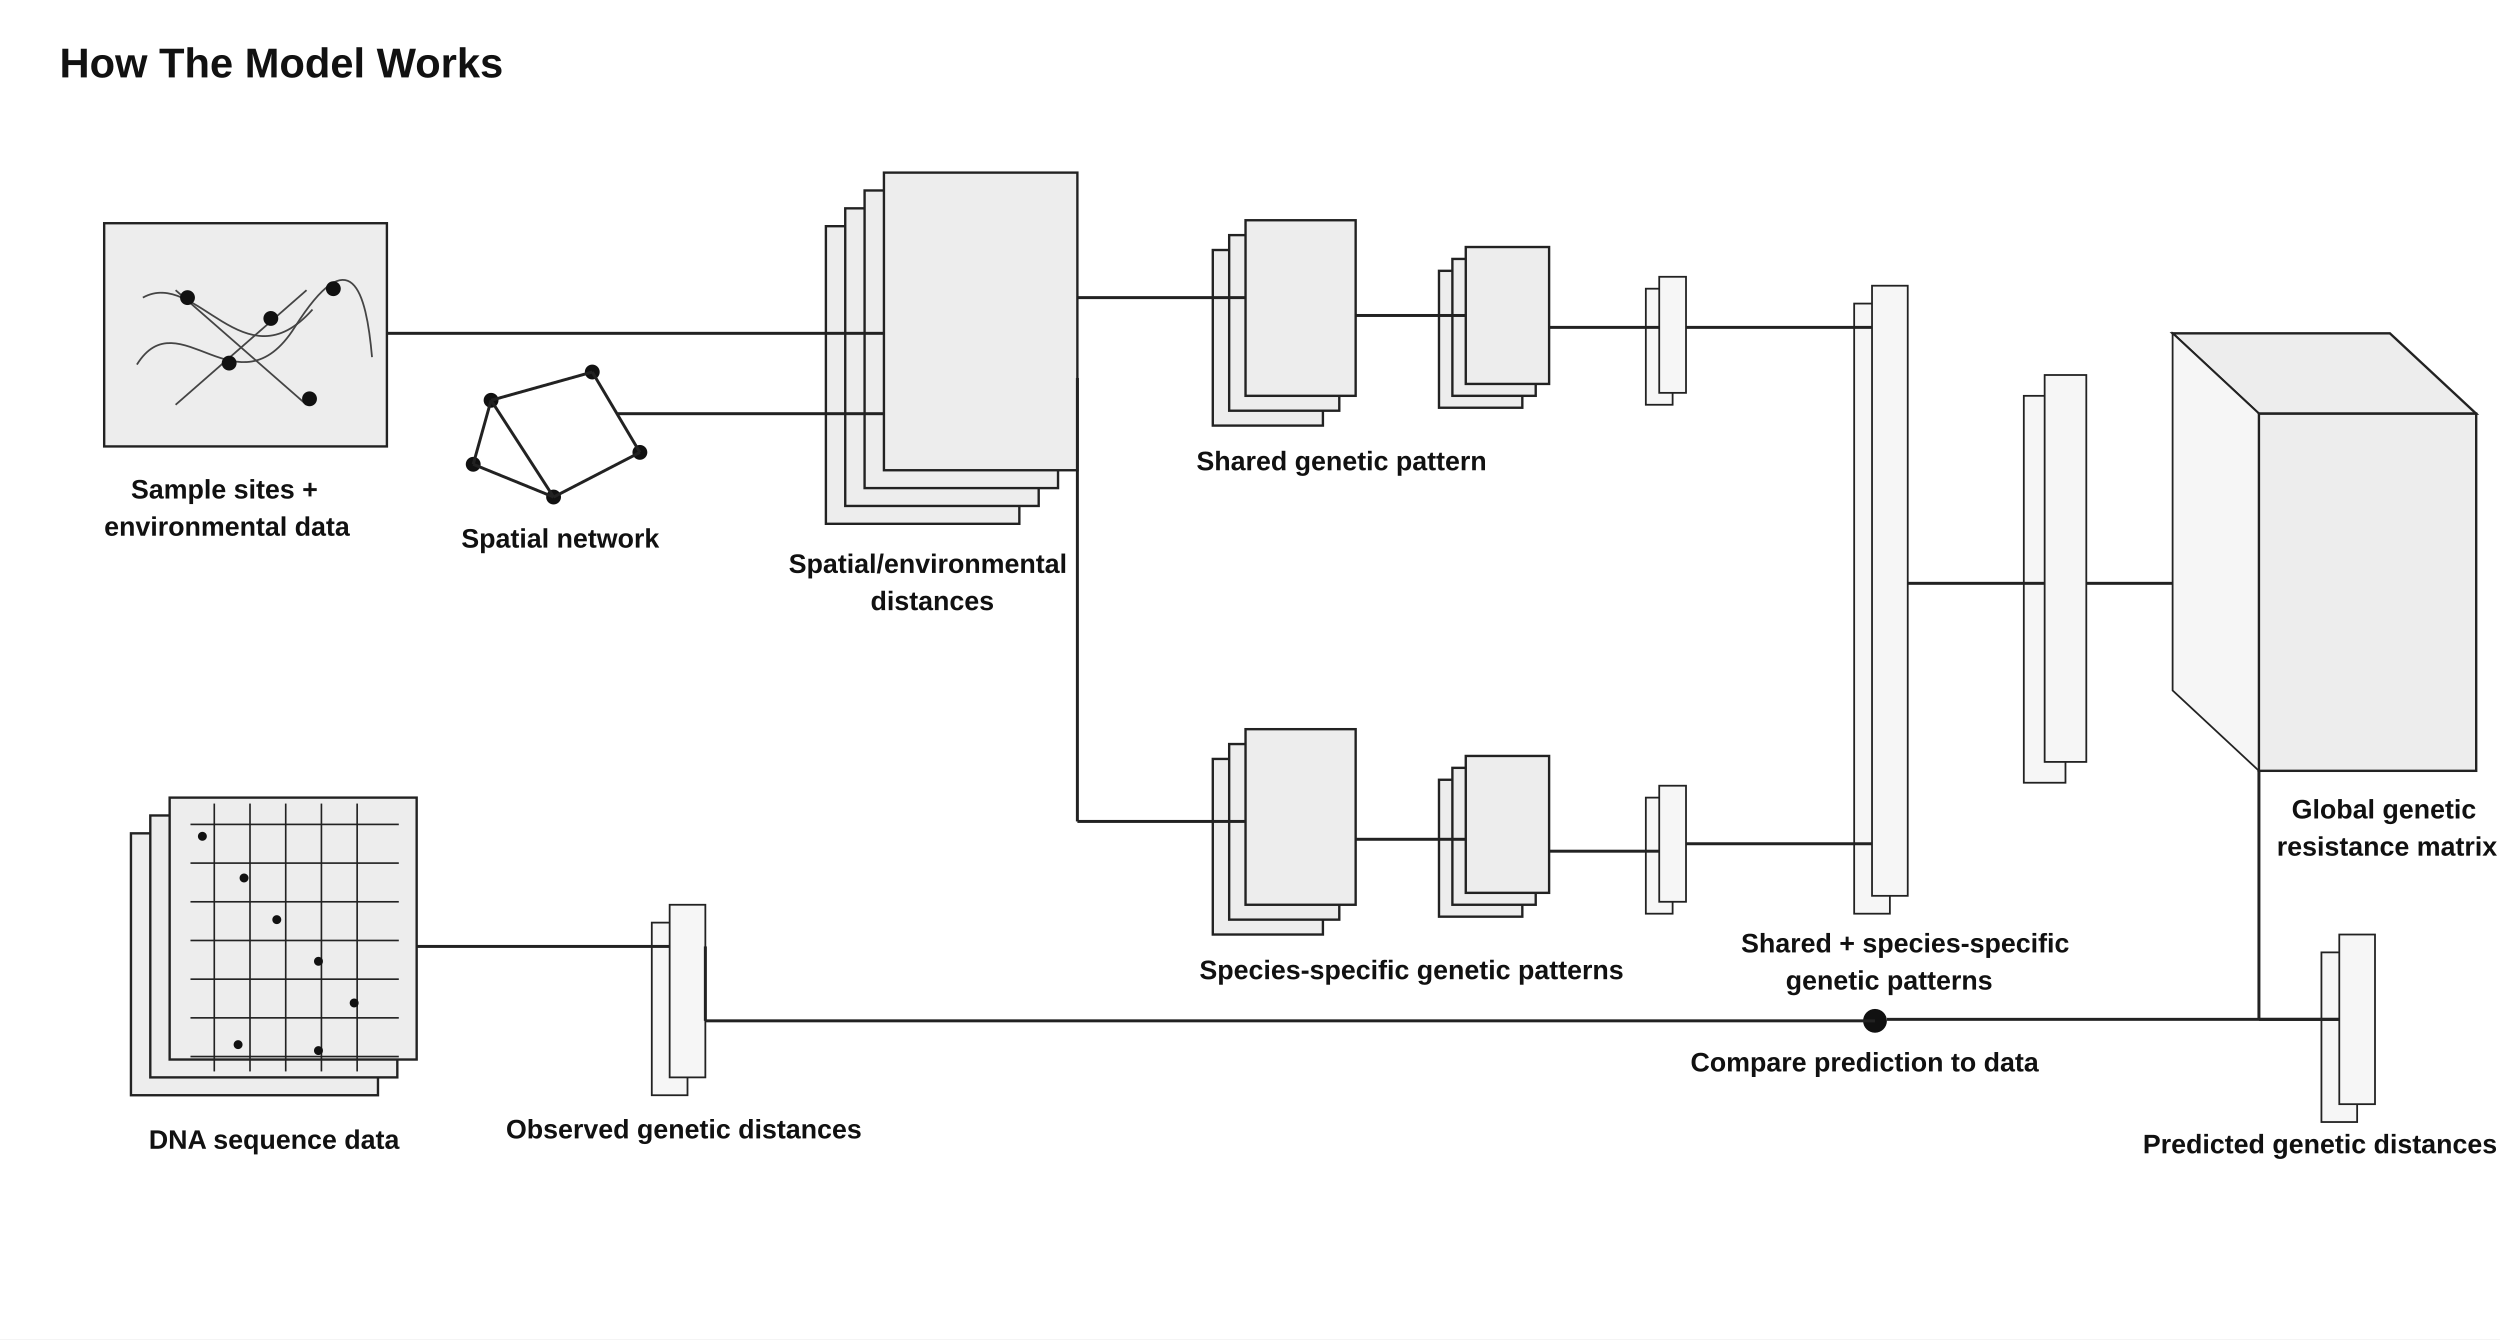
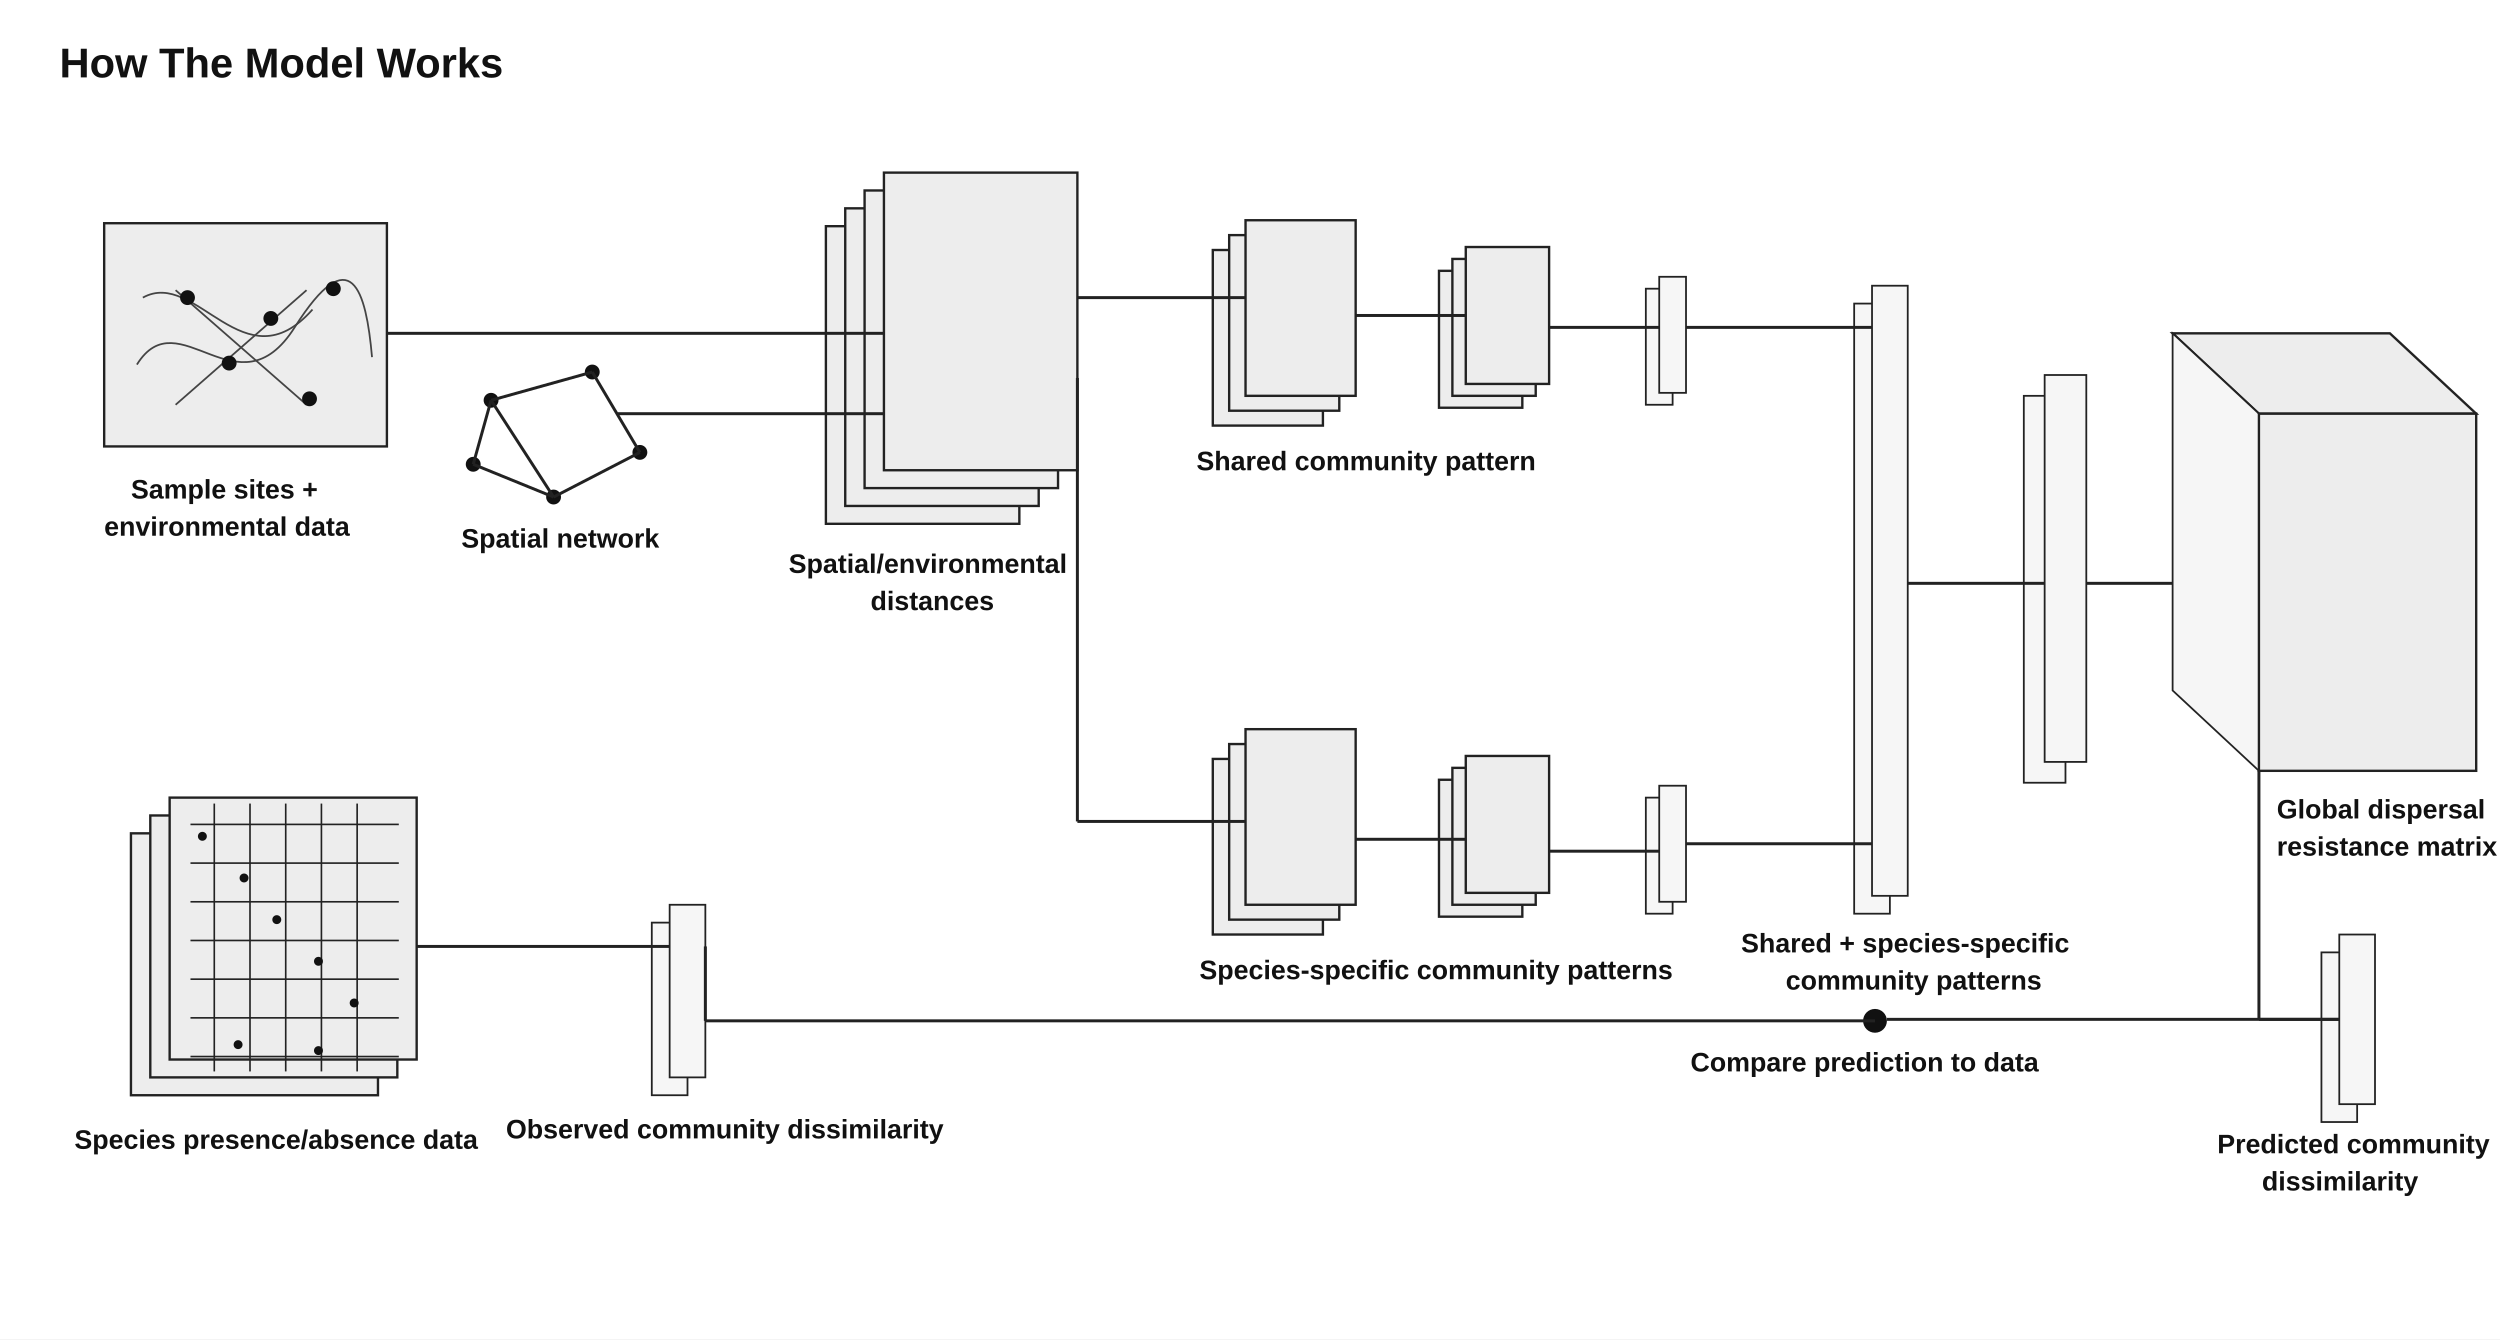
<svg xmlns="http://www.w3.org/2000/svg" width="1680" height="900" viewBox="0 0 1680 900" role="img" aria-labelledby="title desc">
  <defs>
    <style>
      .title { font: 700 28px Arial, sans-serif; fill: #111111; }
      .label { font: 600 18px Arial, sans-serif; fill: #111111; }
      .box { fill: #ededed; stroke: #222222; stroke-width: 1.6; }
      .thin { fill: #f6f6f6; stroke: #222222; stroke-width: 1.2; }
      .line { stroke: #222222; stroke-width: 2; fill: none; }
      .soft { stroke: #444444; stroke-width: 1.2; fill: none; }
      .dot { fill: #111111; }
    </style>
  </defs>
  <rect x="0" y="0" width="1680" height="900" fill="#ffffff" />
  <text x="40" y="52" class="title">How The Model Works</text>
  <rect x="70" y="150" width="190" height="150" class="box" />
  <path d="M92 245 C120 200, 160 280, 198 220 S246 195, 250 240" class="soft" />
  <path d="M96 200 C132 180, 164 260, 210 208" class="soft" />
  <line x1="118" y1="195" x2="206" y2="272" class="soft" />
  <line x1="118" y1="272" x2="206" y2="195" class="soft" />
  <circle cx="126" cy="200" r="5" class="dot" />
  <circle cx="154" cy="244" r="5" class="dot" />
  <circle cx="182" cy="214" r="5" class="dot" />
  <circle cx="208" cy="268" r="5" class="dot" />
  <circle cx="224" cy="194" r="5" class="dot" />
  <text x="88" y="335" class="label">Sample sites + </text>
  <text x="70" y="360" class="label">environmental data</text>
  <circle cx="330" cy="269" r="5" class="dot" />
  <circle cx="398" cy="250" r="5" class="dot" />
  <circle cx="430" cy="304" r="5" class="dot" />
  <circle cx="372" cy="334" r="5" class="dot" />
  <circle cx="318" cy="312" r="5" class="dot" />
  <line x1="330" y1="269" x2="398" y2="250" class="line" />
  <line x1="398" y1="250" x2="430" y2="304" class="line" />
  <line x1="430" y1="304" x2="372" y2="334" class="line" />
  <line x1="372" y1="334" x2="318" y2="312" class="line" />
  <line x1="318" y1="312" x2="330" y2="269" class="line" />
  <line x1="330" y1="269" x2="372" y2="334" class="line" />
  <text x="310" y="368" class="label">Spatial network</text>
  <rect x="555" y="152" width="130" height="200" class="box" />
  <rect x="568" y="140" width="130" height="200" class="box" />
  <rect x="581" y="128" width="130" height="200" class="box" />
  <rect x="594" y="116" width="130" height="200" class="box" />
  <text x="530" y="385" class="label">Spatial/environmental</text>
  <text x="585" y="410" class="label">distances</text>
  <line x1="260" y1="224" x2="594" y2="224" class="line" />
  <line x1="415" y1="278" x2="594" y2="278" class="line" />
  <rect x="815" y="168" width="74" height="118" class="box" />
  <rect x="826" y="158" width="74" height="118" class="box" />
  <rect x="837" y="148" width="74" height="118" class="box" />
  <rect x="967" y="182" width="56" height="92" class="box" />
  <rect x="976" y="174" width="56" height="92" class="box" />
  <rect x="985" y="166" width="56" height="92" class="box" />
  <rect x="1106" y="194" width="18" height="78" class="thin" />
  <rect x="1115" y="186" width="18" height="78" class="thin" />
-   <text x="804" y="316" class="label">Shared genetic pattern</text>
+   <text x="804" y="316" class="label">Shared community pattern</text>
  <line x1="724" y1="200" x2="837" y2="200" class="line" />
  <line x1="911" y1="212" x2="985" y2="212" class="line" />
  <line x1="1041" y1="220" x2="1115" y2="220" class="line" />
  <rect x="815" y="510" width="74" height="118" class="box" />
  <rect x="826" y="500" width="74" height="118" class="box" />
  <rect x="837" y="490" width="74" height="118" class="box" />
  <rect x="967" y="524" width="56" height="92" class="box" />
  <rect x="976" y="516" width="56" height="92" class="box" />
  <rect x="985" y="508" width="56" height="92" class="box" />
  <rect x="1106" y="536" width="18" height="78" class="thin" />
  <rect x="1115" y="528" width="18" height="78" class="thin" />
-   <text x="806" y="658" class="label">Species-specific genetic patterns</text>
+   <text x="806" y="658" class="label">Species-specific community patterns</text>
  <line x1="724" y1="254" x2="724" y2="552" class="line" />
  <line x1="724" y1="552" x2="837" y2="552" class="line" />
  <line x1="911" y1="564" x2="985" y2="564" class="line" />
  <line x1="1041" y1="572" x2="1115" y2="572" class="line" />
  <rect x="1246" y="204" width="24" height="410" class="thin" />
  <rect x="1258" y="192" width="24" height="410" class="thin" />
  <line x1="1133" y1="220" x2="1258" y2="220" class="line" />
  <line x1="1133" y1="567" x2="1258" y2="567" class="line" />
  <text x="1170" y="640" class="label">Shared + species-specific</text>
-   <text x="1200" y="665" class="label">genetic patterns</text>
+   <text x="1200" y="665" class="label">community patterns</text>
  <rect x="1360" y="266" width="28" height="260" class="thin" />
  <rect x="1374" y="252" width="28" height="260" class="thin" />
  <line x1="1282" y1="392" x2="1374" y2="392" class="line" />
  <text x="1304" y="560" class="label" />
  <polygon points="1460,224 1606,224 1664,278 1518,278" class="box" />
  <polygon points="1460,224 1518,278 1518,518 1460,464" class="thin" />
  <polygon points="1518,278 1664,278 1664,518 1518,518" class="box" />
  <line x1="1402" y1="392" x2="1460" y2="392" class="line" />
-   <text x="1540" y="550" class="label">Global genetic</text>
+   <text x="1530" y="550" class="label">Global dispersal</text>
  <text x="1530" y="575" class="label">resistance matrix</text>
  <rect x="1560" y="640" width="24" height="114" class="thin" />
  <rect x="1572" y="628" width="24" height="114" class="thin" />
  <line x1="1518" y1="518" x2="1518" y2="685" class="line" />
  <line x1="1518" y1="685" x2="1572" y2="685" class="line" />
-   <text x="1440" y="775" class="label">Predicted genetic distances</text>
+   <text x="1490" y="775" class="label">Predicted community</text>
+   <text x="1520" y="800" class="label">dissimilarity</text>
  <rect x="88" y="560" width="166" height="176" class="box" />
  <rect x="101" y="548" width="166" height="176" class="box" />
  <rect x="114" y="536" width="166" height="176" class="box" />
  <g stroke="#222222" stroke-width="1.1">
    <line x1="128" y1="554" x2="268" y2="554" />
    <line x1="128" y1="580" x2="268" y2="580" />
    <line x1="128" y1="606" x2="268" y2="606" />
    <line x1="128" y1="632" x2="268" y2="632" />
    <line x1="128" y1="658" x2="268" y2="658" />
    <line x1="128" y1="684" x2="268" y2="684" />
    <line x1="128" y1="710" x2="268" y2="710" />
    <line x1="144" y1="540" x2="144" y2="720" />
    <line x1="168" y1="540" x2="168" y2="720" />
    <line x1="192" y1="540" x2="192" y2="720" />
    <line x1="216" y1="540" x2="216" y2="720" />
    <line x1="240" y1="540" x2="240" y2="720" />
  </g>
  <circle cx="136" cy="562" r="3" class="dot" />
  <circle cx="164" cy="590" r="3" class="dot" />
  <circle cx="186" cy="618" r="3" class="dot" />
  <circle cx="214" cy="646" r="3" class="dot" />
  <circle cx="238" cy="674" r="3" class="dot" />
  <circle cx="160" cy="702" r="3" class="dot" />
  <circle cx="214" cy="706" r="3" class="dot" />
-   <text x="100" y="772" class="label">DNA sequence data</text>
+   <text x="50" y="772" class="label">Species presence/absence data</text>
  <rect x="438" y="620" width="24" height="116" class="thin" />
  <rect x="450" y="608" width="24" height="116" class="thin" />
  <line x1="280" y1="636" x2="450" y2="636" class="line" />
-   <text x="340" y="765" class="label">Observed genetic distances</text>
+   <text x="340" y="765" class="label">Observed community dissimilarity</text>
  <circle cx="1260" cy="686" r="8" class="dot" />
  <line x1="474" y1="636" x2="474" y2="686" class="line" />
  <line x1="474" y1="686" x2="1260" y2="686" class="line" />
  <line x1="1572" y1="685" x2="1268" y2="685" class="line" />
  <text x="1136" y="720" class="label">Compare prediction to data</text>
</svg>
